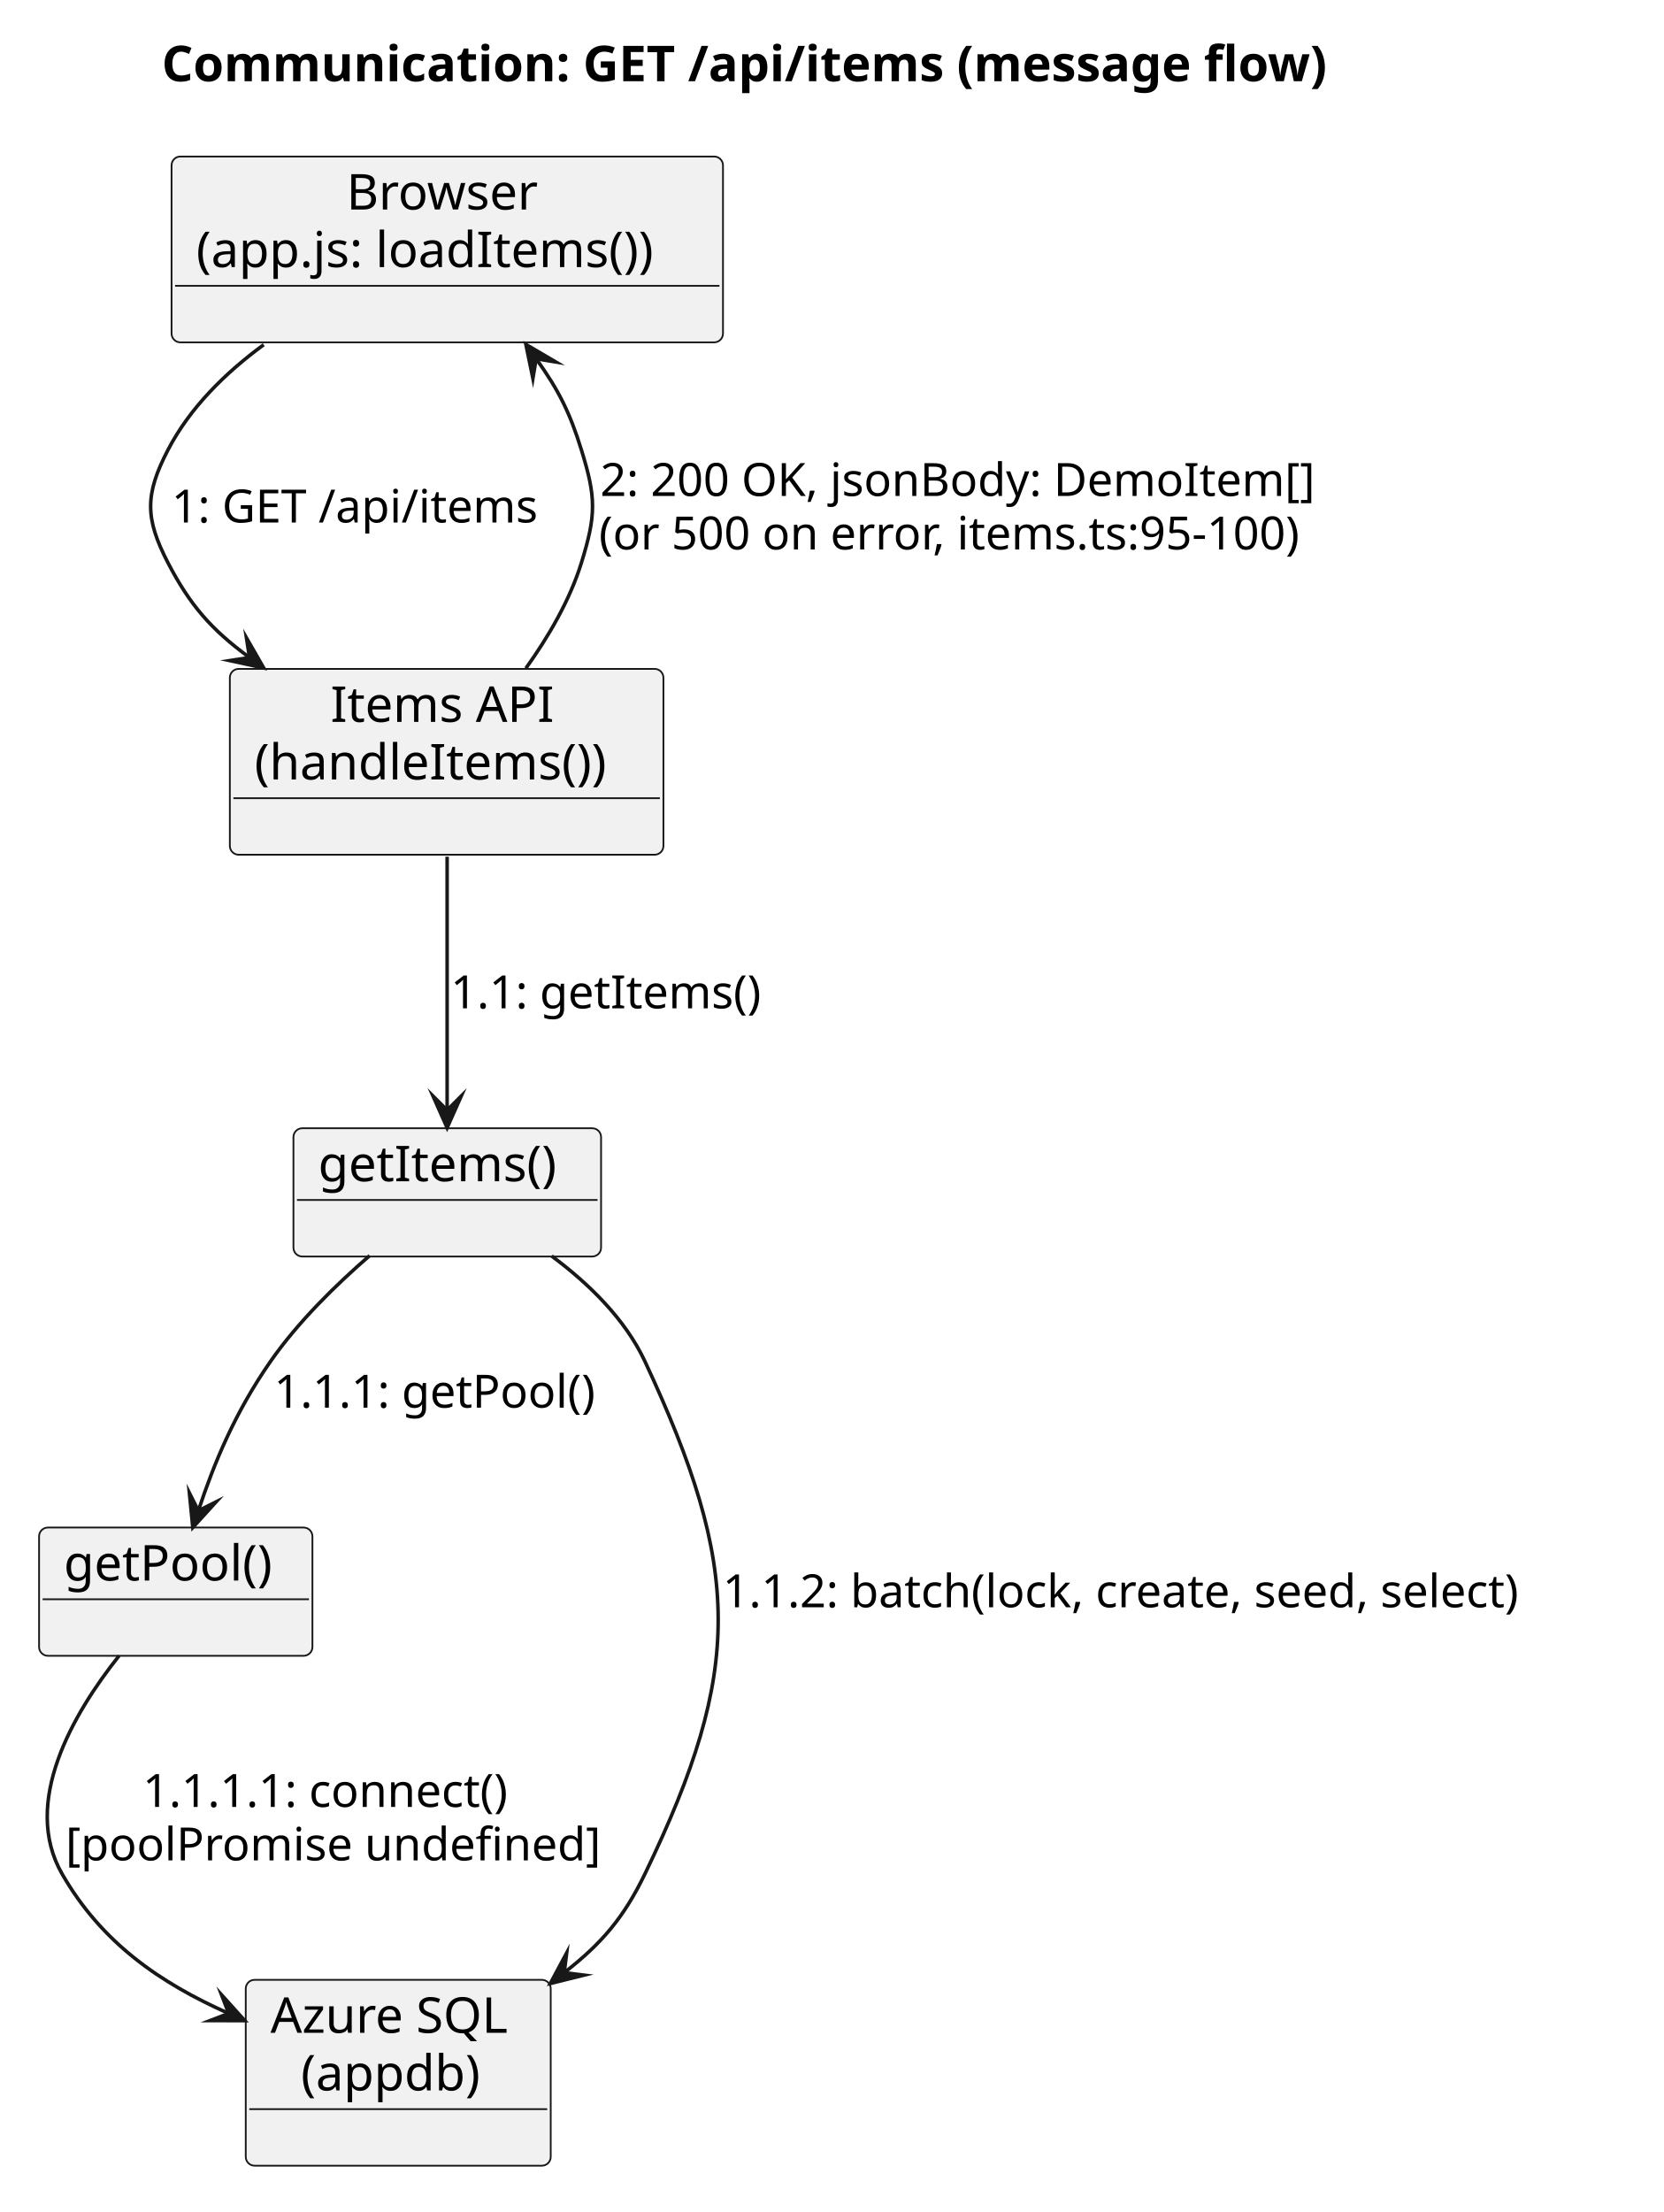
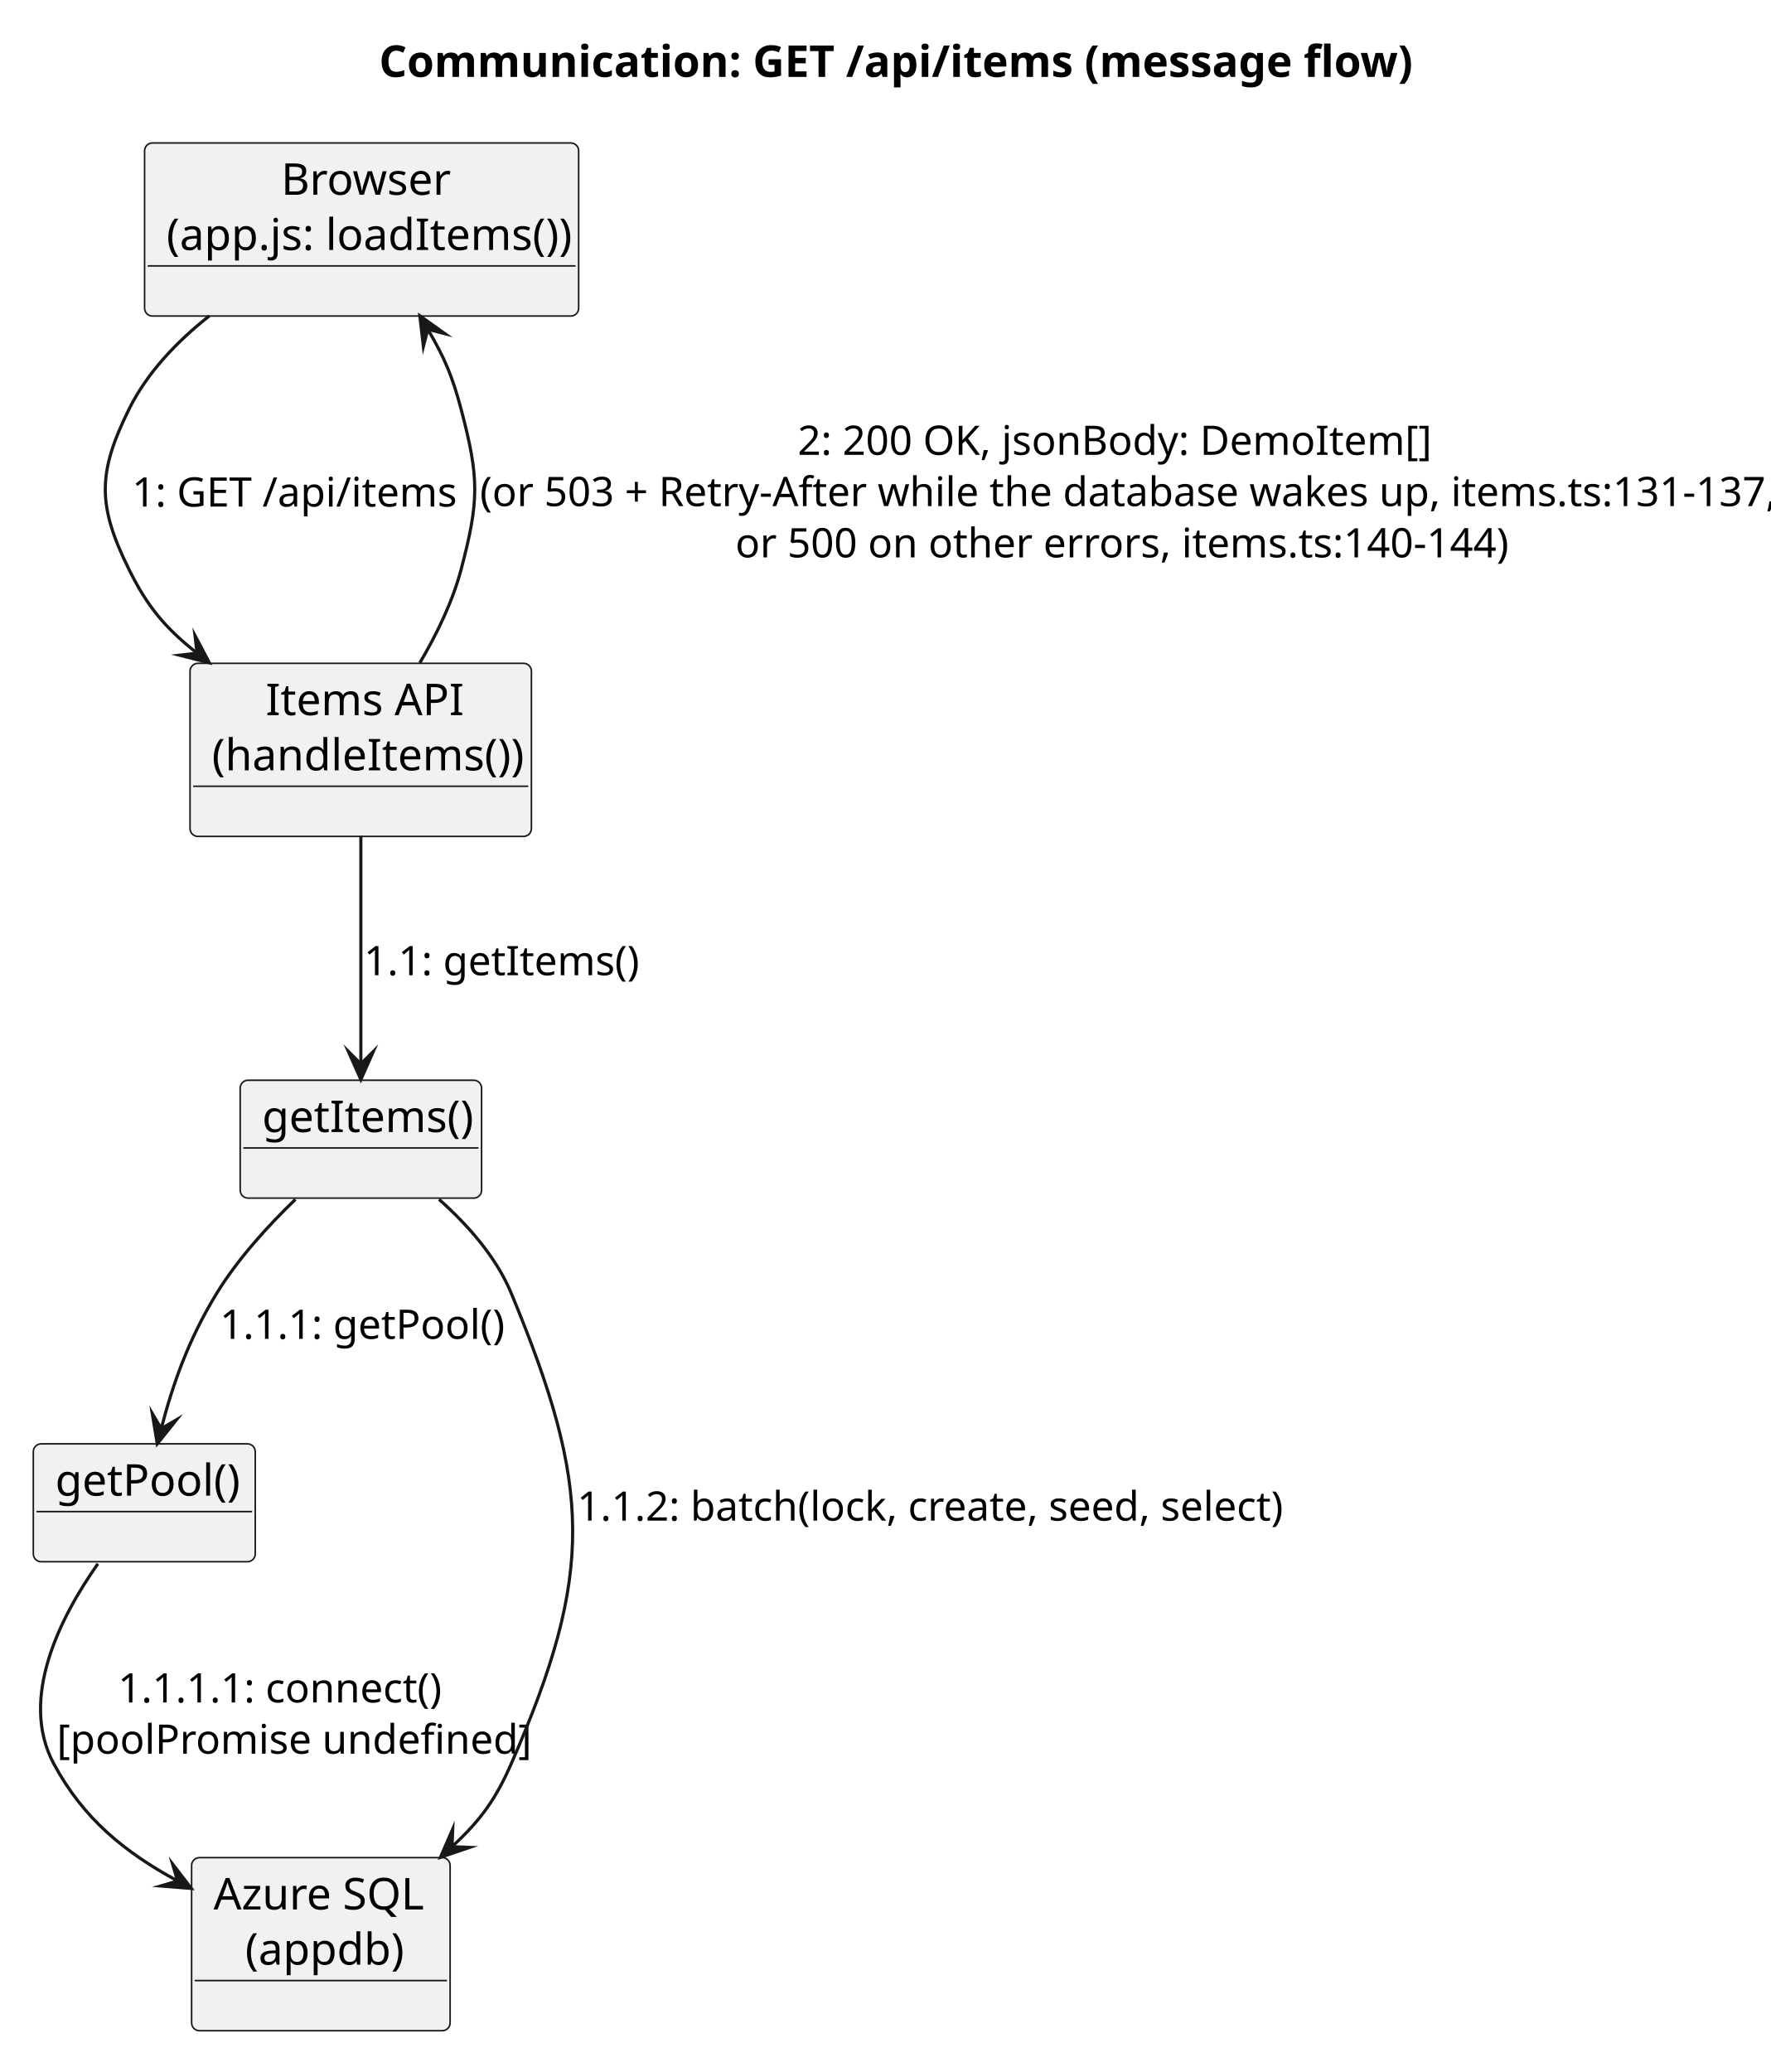
- <svg xmlns="http://www.w3.org/2000/svg" version="1.1" data-diagram-type="CLASS" style="width:471px;height:626px;background:#FFFFFF;" width="471px" height="626px" viewBox="0 0 471 626" zoomAndPan="magnify" preserveAspectRatio="none" contentStyleType="text/css">
+ <svg xmlns="http://www.w3.org/2000/svg" version="1.1" data-diagram-type="CLASS" style="width:565px;height:661px;background:#FFFFFF;" width="565px" height="661px" viewBox="0 0 565 661" zoomAndPan="magnify" preserveAspectRatio="none" contentStyleType="text/css">
  <defs />
  <g font-family="sans-serif" lengthAdjust="spacing">
    <g class="title" data-source-line="1">
-       <text x="45.777" y="22.995" fill="#000" font-size="14" textLength="372.675" font-weight="700">Communication: GET /api/items (message flow)</text>
+       <text x="120.932" y="24.533" fill="#000" font-size="14" textLength="316.606" font-weight="700">Communication: GET /api/items (message flow)</text>
    </g>
    <g class="entity" data-qualified-name="Browser" id="ent0001" data-source-line="3">
-       <rect x="48.56" y="44.297" width="156.085" height="52.594" fill="#F1F1F1" style="stroke:#181818;stroke-width:0.5;" rx="2.5" ry="2.5" />
-       <text x="98.083" y="59.292" fill="#000" font-size="14" textLength="57.039">Browser</text>
-       <text x="55.56" y="75.589" fill="#000" font-size="14" textLength="142.085">(app.js: loadItems())</text>
-       <line x1="49.56" y1="80.891" x2="203.645" y2="80.891" style="stroke:#181818;stroke-width:0.5;" />
+       <rect x="46.13" y="45.609" width="138.482" height="55.219" fill="#F1F1F1" style="stroke:#181818;stroke-width:0.5;" rx="2.5" ry="2.5" />
+       <text x="89.699" y="62.143" fill="#000" font-size="14" textLength="51.345">Browser</text>
+       <text x="53.13" y="79.752" fill="#000" font-size="14" textLength="124.482">(app.js: loadItems())</text>
+       <line x1="47.13" y1="84.828" x2="183.612" y2="84.828" style="stroke:#181818;stroke-width:0.5;" />
    </g>
    <g class="entity" data-qualified-name="ItemsAPI" id="ent0002" data-source-line="4">
-       <rect x="65.06" y="189.297" width="122.726" height="52.594" fill="#F1F1F1" style="stroke:#181818;stroke-width:0.5;" rx="2.5" ry="2.5" />
-       <text x="93.542" y="204.292" fill="#000" font-size="14" textLength="65.762">Items API</text>
-       <text x="72.06" y="220.589" fill="#000" font-size="14" textLength="108.726">(handleItems())</text>
-       <line x1="66.06" y1="225.891" x2="186.786" y2="225.891" style="stroke:#181818;stroke-width:0.5;" />
+       <rect x="60.63" y="211.609" width="108.917" height="55.219" fill="#F1F1F1" style="stroke:#181818;stroke-width:0.5;" rx="2.5" ry="2.5" />
+       <text x="84.747" y="228.143" fill="#000" font-size="14" textLength="60.683">Items API</text>
+       <text x="67.63" y="245.752" fill="#000" font-size="14" textLength="94.917">(handleItems())</text>
+       <line x1="61.63" y1="250.828" x2="168.547" y2="250.828" style="stroke:#181818;stroke-width:0.5;" />
    </g>
    <g class="entity" data-qualified-name="GetItems" id="ent0003" data-source-line="5">
-       <rect x="83.06" y="319.297" width="87.076" height="36.297" fill="#F1F1F1" style="stroke:#181818;stroke-width:0.5;" rx="2.5" ry="2.5" />
-       <text x="90.06" y="334.292" fill="#000" font-size="14" textLength="73.076">getItems()</text>
-       <line x1="84.06" y1="339.594" x2="169.136" y2="339.594" style="stroke:#181818;stroke-width:0.5;" />
+       <rect x="76.63" y="344.609" width="77.014" height="37.609" fill="#F1F1F1" style="stroke:#181818;stroke-width:0.5;" rx="2.5" ry="2.5" />
+       <text x="83.63" y="361.143" fill="#000" font-size="14" textLength="63.014">getItems()</text>
+       <line x1="77.63" y1="366.219" x2="152.644" y2="366.219" style="stroke:#181818;stroke-width:0.5;" />
    </g>
    <g class="entity" data-qualified-name="GetPool" id="ent0004" data-source-line="6">
-       <rect x="11.06" y="432.297" width="77.376" height="36.297" fill="#F1F1F1" style="stroke:#181818;stroke-width:0.5;" rx="2.5" ry="2.5" />
-       <text x="18.06" y="447.292" fill="#000" font-size="14" textLength="63.376">getPool()</text>
-       <line x1="12.06" y1="452.594" x2="87.436" y2="452.594" style="stroke:#181818;stroke-width:0.5;" />
+       <rect x="10.63" y="460.609" width="70.807" height="37.609" fill="#F1F1F1" style="stroke:#181818;stroke-width:0.5;" rx="2.5" ry="2.5" />
+       <text x="17.63" y="477.143" fill="#000" font-size="14" textLength="56.807">getPool()</text>
+       <line x1="11.63" y1="482.219" x2="80.437" y2="482.219" style="stroke:#181818;stroke-width:0.5;" />
    </g>
    <g class="entity" data-qualified-name="Sql" id="ent0005" data-source-line="7">
-       <rect x="69.56" y="560.297" width="86.324" height="52.594" fill="#F1F1F1" style="stroke:#181818;stroke-width:0.5;" rx="2.5" ry="2.5" />
-       <text x="76.56" y="575.292" fill="#000" font-size="14" textLength="72.324">Azure SQL</text>
-       <text x="85.197" y="591.589" fill="#000" font-size="14" textLength="55.05">(appdb)</text>
-       <line x1="70.56" y1="596.891" x2="154.884" y2="596.891" style="stroke:#181818;stroke-width:0.5;" />
+       <rect x="61.13" y="592.609" width="82.476" height="55.219" fill="#F1F1F1" style="stroke:#181818;stroke-width:0.5;" rx="2.5" ry="2.5" />
+       <text x="68.13" y="609.143" fill="#000" font-size="14" textLength="68.476">Azure SQL</text>
+       <text x="78.24" y="626.752" fill="#000" font-size="14" textLength="48.255">(appdb)</text>
+       <line x1="62.13" y1="631.828" x2="142.606" y2="631.828" style="stroke:#181818;stroke-width:0.5;" />
    </g>
    <g class="link" data-entity-1="ent0001" data-entity-2="ent0002" id="lnk6" data-source-line="9" data-link-type="dependency">
-       <path d="M74.65,97.557 C63.78,105.517 53.74,115.397 47.56,127.297 C41,139.917 41,146.677 47.56,159.297 C53.74,171.197 59.746,178.123 70.616,186.083" style="stroke:#181818;stroke-width:1;" fill="none" id="Browser-to-ItemsAPI" codeLine="9" />
-       <polygon points="74.65,189.037,69.752,180.492,70.616,186.083,65.025,186.947,74.65,189.037" fill="#181818" style="stroke:#181818;stroke-width:1;stroke-linejoin:miter;stroke-miterlimit:10;" />
-       <text x="48.56" y="147.864" fill="#000" font-size="13" textLength="111.877">1: GET /api/items</text>
+       <path d="M66.8,100.769 C56.47,108.909 46.93,118.869 41.13,130.609 C31.08,150.929 31.08,161.289 41.13,181.609 C46.93,193.349 52.543,200.215 62.873,208.355" style="stroke:#181818;stroke-width:1;" fill="none" id="Browser-to-ItemsAPI" codeLine="9" />
+       <polygon points="66.8,211.449,62.207,202.737,62.873,208.355,57.255,209.021,66.8,211.449" fill="#181818" style="stroke:#181818;stroke-width:1;stroke-linejoin:miter;stroke-miterlimit:10;" />
+       <text x="42.13" y="161.604" fill="#000" font-size="13" textLength="100.42">1: GET /api/items</text>
    </g>
    <g class="link" data-entity-1="ent0002" data-entity-2="ent0001" id="lnk11" data-source-line="14" data-link-type="dependency">
-       <path d="M148.85,189.127 C155.2,180.267 161.28,169.897 164.56,159.297 C168.77,145.707 168.77,140.887 164.56,127.297 C161.28,116.697 158.113,110.391 151.763,101.531" style="stroke:#181818;stroke-width:1;" fill="none" id="ItemsAPI-to-Browser" codeLine="14" />
-       <polygon points="148.85,97.467,150.842,107.112,151.763,101.531,157.344,102.452,148.85,97.467" fill="#181818" style="stroke:#181818;stroke-width:1;stroke-linejoin:miter;stroke-miterlimit:10;" />
-       <text x="169.884" y="140.364" fill="#000" font-size="13" textLength="219.02">2: 200 OK, jsonBody: DemoItem[]</text>
-       <text x="169.56" y="155.497" fill="#000" font-size="13" textLength="219.667">(or 500 on error, items.ts:95-100)</text>
+       <path d="M133.94,211.469 C139.29,202.419 144.4,191.969 147.13,181.609 C152.91,159.689 152.91,152.529 147.13,130.609 C144.4,120.249 141.834,114.104 136.484,105.054" style="stroke:#181818;stroke-width:1;" fill="none" id="ItemsAPI-to-Browser" codeLine="14" />
+       <polygon points="133.94,100.749,135.077,110.532,136.484,105.054,141.963,106.461,133.94,100.749" fill="#181818" style="stroke:#181818;stroke-width:1;stroke-linejoin:miter;stroke-miterlimit:10;" />
+       <text x="254.477" y="145.104" fill="#000" font-size="13" textLength="193.648">2: 200 OK, jsonBody: DemoItem[]</text>
+       <text x="153.13" y="161.456" fill="#000" font-size="13" textLength="396.341">(or 503 + Retry-After while the database wakes up, items.ts:131-137,</text>
+       <text x="234.605" y="177.808" fill="#000" font-size="13" textLength="233.391">or 500 on other errors, items.ts:140-144)</text>
    </g>
    <g class="link" data-entity-1="ent0002" data-entity-2="ent0003" id="lnk7" data-source-line="10" data-link-type="dependency">
-       <path d="M126.56,242.437 C126.56,265.617 126.56,294.097 126.56,314.177" style="stroke:#181818;stroke-width:1;" fill="none" id="ItemsAPI-to-GetItems" codeLine="10" />
-       <polygon points="126.56,319.177,130.56,310.177,126.56,314.177,122.56,310.177,126.56,319.177" fill="#181818" style="stroke:#181818;stroke-width:1;stroke-linejoin:miter;stroke-miterlimit:10;" />
-       <text x="127.56" y="285.364" fill="#000" font-size="13" textLength="97.043">1.1: getItems()</text>
+       <path d="M115.13,266.689 C115.13,290.189 115.13,318.849 115.13,339.409" style="stroke:#181818;stroke-width:1;" fill="none" id="ItemsAPI-to-GetItems" codeLine="10" />
+       <polygon points="115.13,344.409,119.13,335.409,115.13,339.409,111.13,335.409,115.13,344.409" fill="#181818" style="stroke:#181818;stroke-width:1;stroke-linejoin:miter;stroke-miterlimit:10;" />
+       <text x="116.13" y="311.104" fill="#000" font-size="13" textLength="83.808">1.1: getItems()</text>
    </g>
    <g class="link" data-entity-1="ent0003" data-entity-2="ent0004" id="lnk8" data-source-line="11" data-link-type="dependency">
-       <path d="M104.63,355.347 C95.08,363.607 84.32,374.147 76.56,385.297 C66.44,399.847 60.613,414.051 56.143,427.541" style="stroke:#181818;stroke-width:1;" fill="none" id="GetItems-to-GetPool" codeLine="11" />
-       <polygon points="54.57,432.287,61.198,425.002,56.143,427.541,53.604,422.486,54.57,432.287" fill="#181818" style="stroke:#181818;stroke-width:1;stroke-linejoin:miter;stroke-miterlimit:10;" />
-       <text x="77.56" y="398.364" fill="#000" font-size="13" textLength="100.439">1.1.1: getPool()</text>
+       <path d="M94.25,382.619 C85.53,391.019 75.88,401.589 69.13,412.609 C59.94,427.609 55.044,441.952 51.434,455.772" style="stroke:#181818;stroke-width:1;" fill="none" id="GetItems-to-GetPool" codeLine="11" />
+       <polygon points="50.17,460.609,56.315,452.912,51.434,455.772,48.574,450.891,50.17,460.609" fill="#181818" style="stroke:#181818;stroke-width:1;stroke-linejoin:miter;stroke-miterlimit:10;" />
+       <text x="70.13" y="427.104" fill="#000" font-size="13" textLength="88.886">1.1.1: getPool()</text>
    </g>
    <g class="link" data-entity-1="ent0004" data-entity-2="ent0005" id="lnk9" data-source-line="12" data-link-type="dependency">
-       <path d="M33.72,468.567 C20.65,484.997 6,510.147 17.56,530.297 C28.78,549.847 45.274,561.129 64.724,569.809" style="stroke:#181818;stroke-width:1;" fill="none" id="GetPool-to-Sql" codeLine="12" />
-       <polygon points="69.29,571.847,62.701,564.526,64.724,569.809,59.441,571.832,69.29,571.847" fill="#181818" style="stroke:#181818;stroke-width:1;stroke-linejoin:miter;stroke-miterlimit:10;" />
-       <text x="40.399" y="511.364" fill="#000" font-size="13" textLength="115.959">1.1.1.1: connect()</text>
-       <text x="18.56" y="526.497" fill="#000" font-size="13" textLength="159.637">[poolPromise undefined]</text>
+       <path d="M31.22,498.869 C19.2,515.939 6,541.849 17.13,562.609 C26.59,580.259 39.865,590.945 56.655,600.055" style="stroke:#181818;stroke-width:1;" fill="none" id="GetPool-to-Sql" codeLine="12" />
+       <polygon points="61.05,602.439,55.047,594.631,56.655,600.055,51.232,601.663,61.05,602.439" fill="#181818" style="stroke:#181818;stroke-width:1;stroke-linejoin:miter;stroke-miterlimit:10;" />
+       <text x="37.646" y="543.104" fill="#000" font-size="13" textLength="101.169">1.1.1.1: connect()</text>
+       <text x="18.13" y="559.456" fill="#000" font-size="13" textLength="140.201">[poolPromise undefined]</text>
    </g>
    <g class="link" data-entity-1="ent0003" data-entity-2="ent0005" id="lnk10" data-source-line="13" data-link-type="dependency">
-       <path d="M156.15,355.457 C166.5,363.137 176.93,373.217 182.56,385.297 C209.79,443.707 210.6,472.277 182.56,530.297 C176.62,542.587 170.436,549.916 159.706,558.266" style="stroke:#181818;stroke-width:1;" fill="none" id="GetItems-to-Sql" codeLine="13" />
-       <polygon points="155.76,561.337,165.319,558.966,159.706,558.266,160.406,552.653,155.76,561.337" fill="#181818" style="stroke:#181818;stroke-width:1;stroke-linejoin:miter;stroke-miterlimit:10;" />
-       <text x="204.56" y="454.864" fill="#000" font-size="13" textLength="250.669">1.1.2: batch(lock, create, seed, select)</text>
+       <path d="M140.08,382.619 C149.13,390.659 158.3,400.959 163.13,412.609 C188.64,474.199 189.82,501.519 163.13,562.609 C158.16,573.989 153.328,580.712 144.208,589.112" style="stroke:#181818;stroke-width:1;" fill="none" id="GetItems-to-Sql" codeLine="13" />
+       <polygon points="140.53,592.499,149.86,589.344,144.208,589.112,144.44,583.46,140.53,592.499" fill="#181818" style="stroke:#181818;stroke-width:1;stroke-linejoin:miter;stroke-miterlimit:10;" />
+       <text x="184.13" y="485.104" fill="#000" font-size="13" textLength="219.667">1.1.2: batch(lock, create, seed, select)</text>
    </g>
  </g>
</svg>
